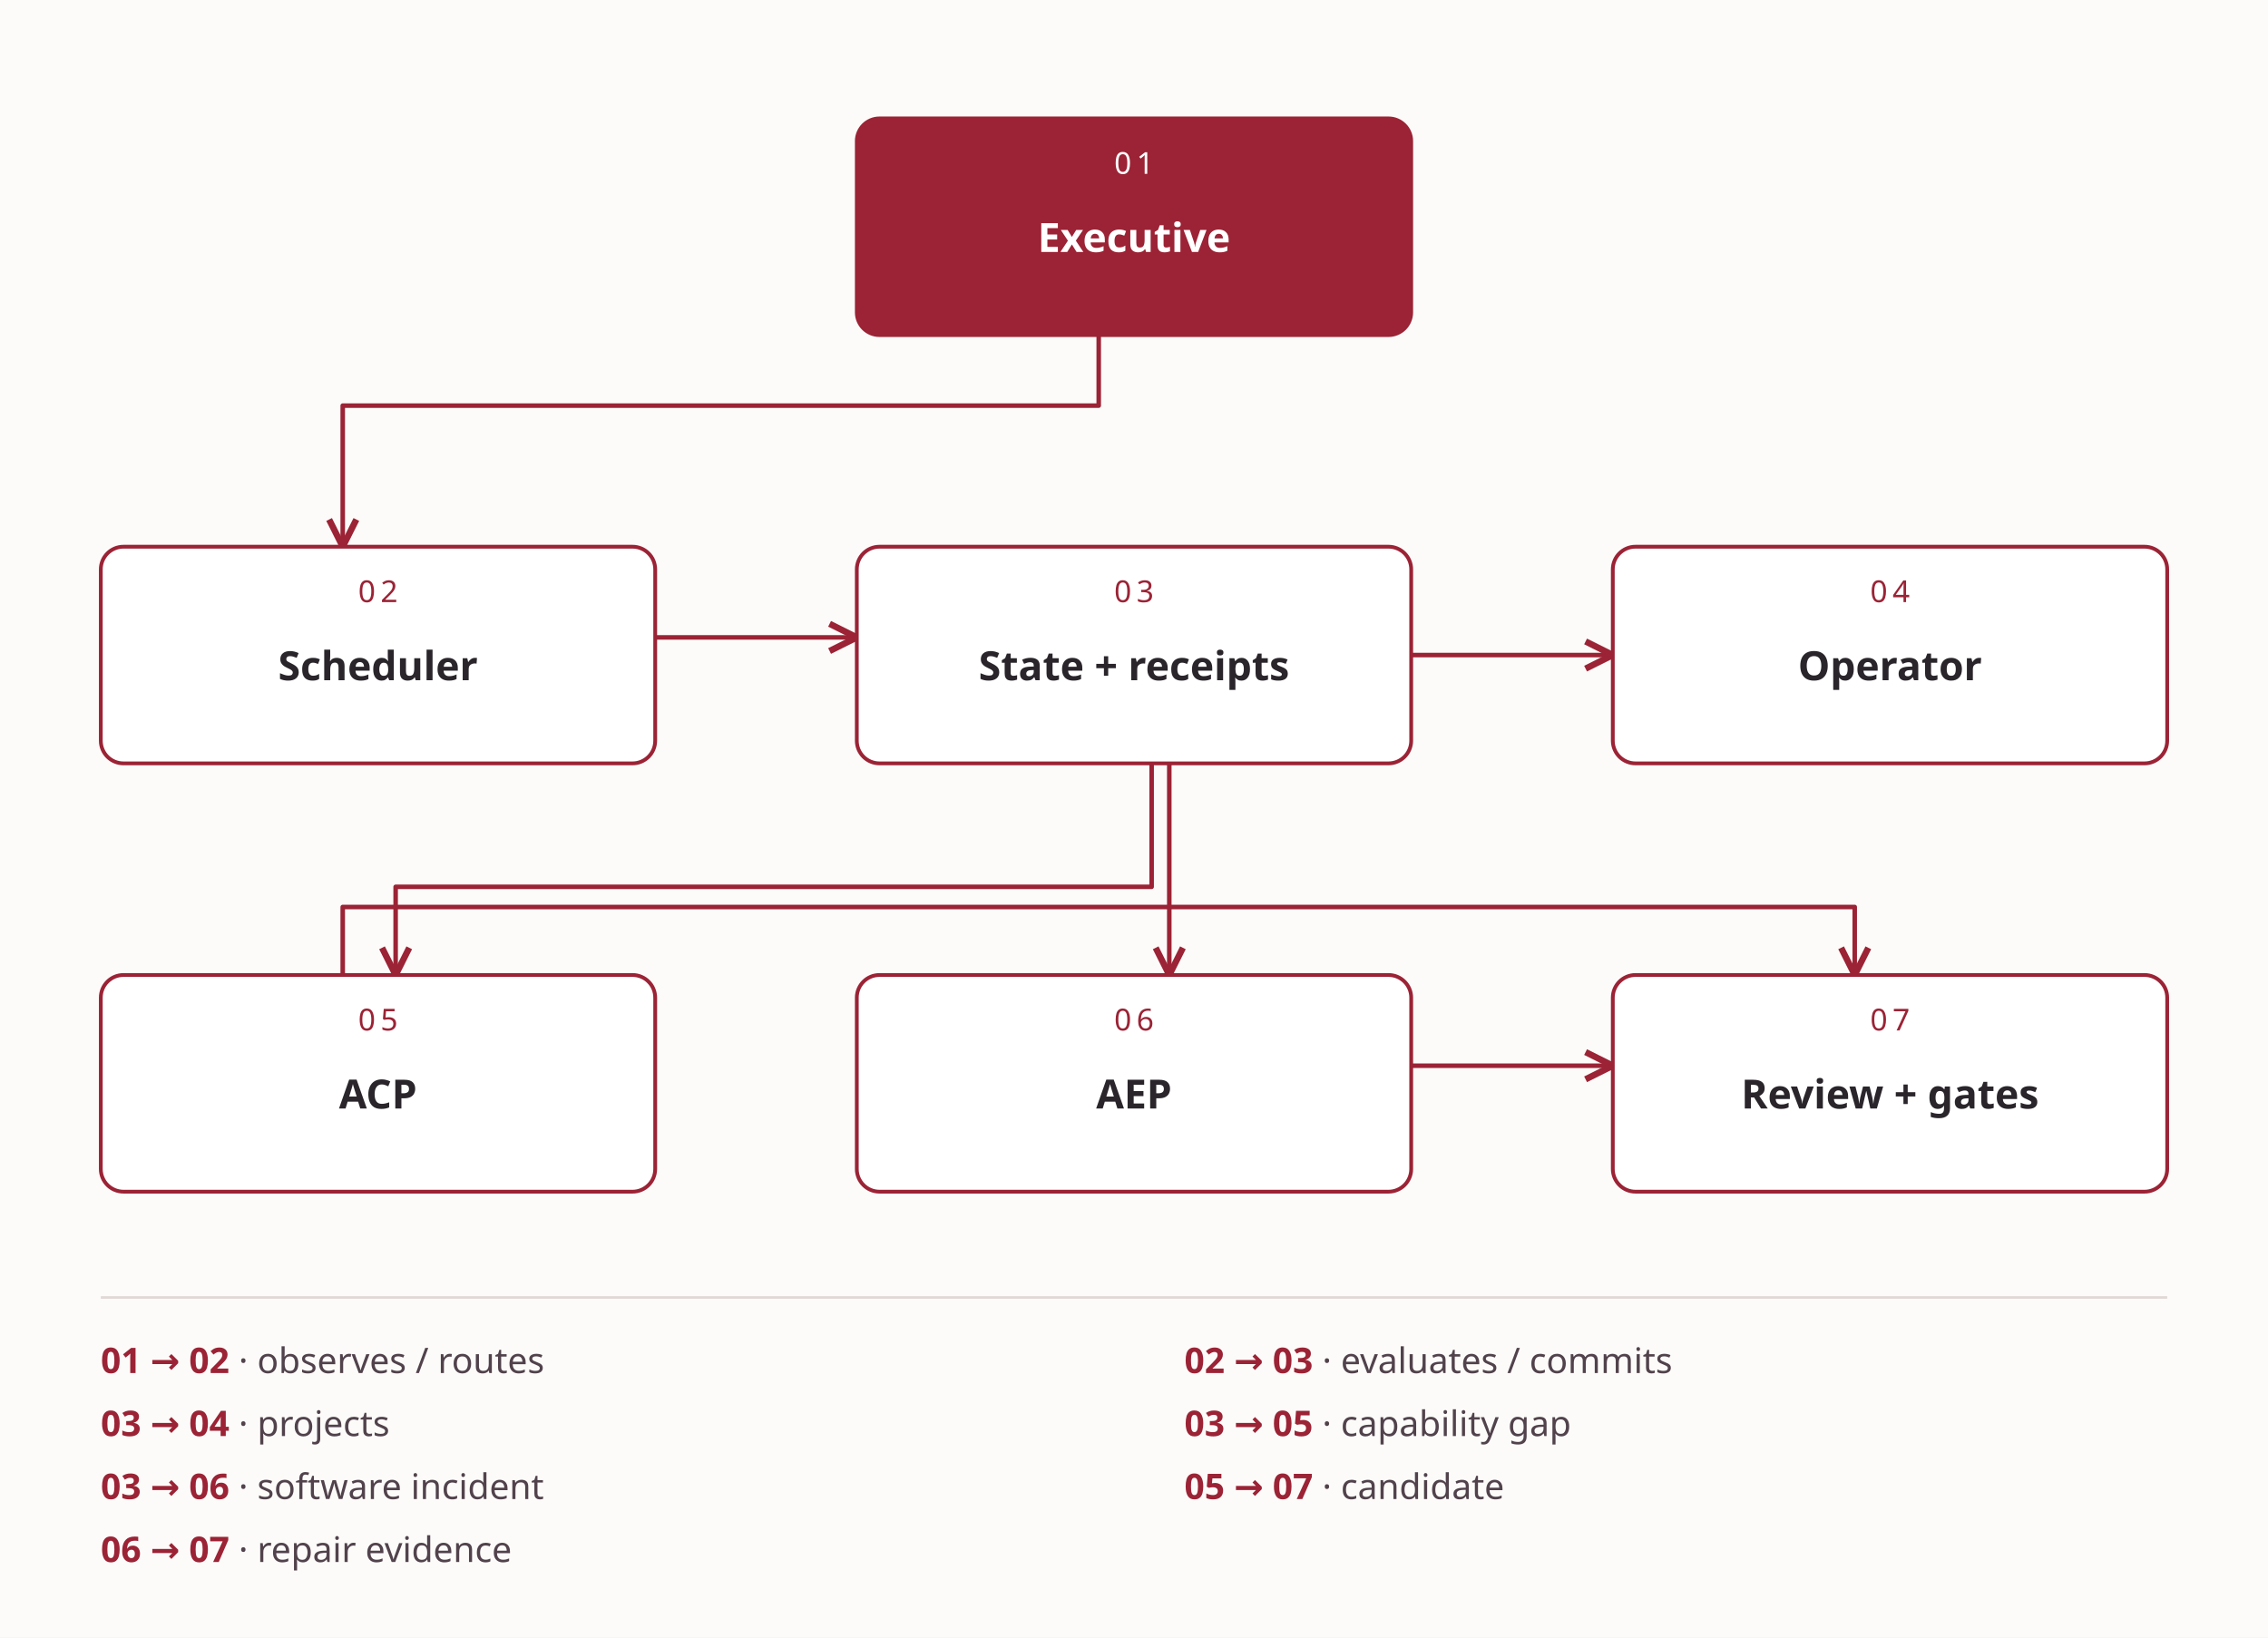
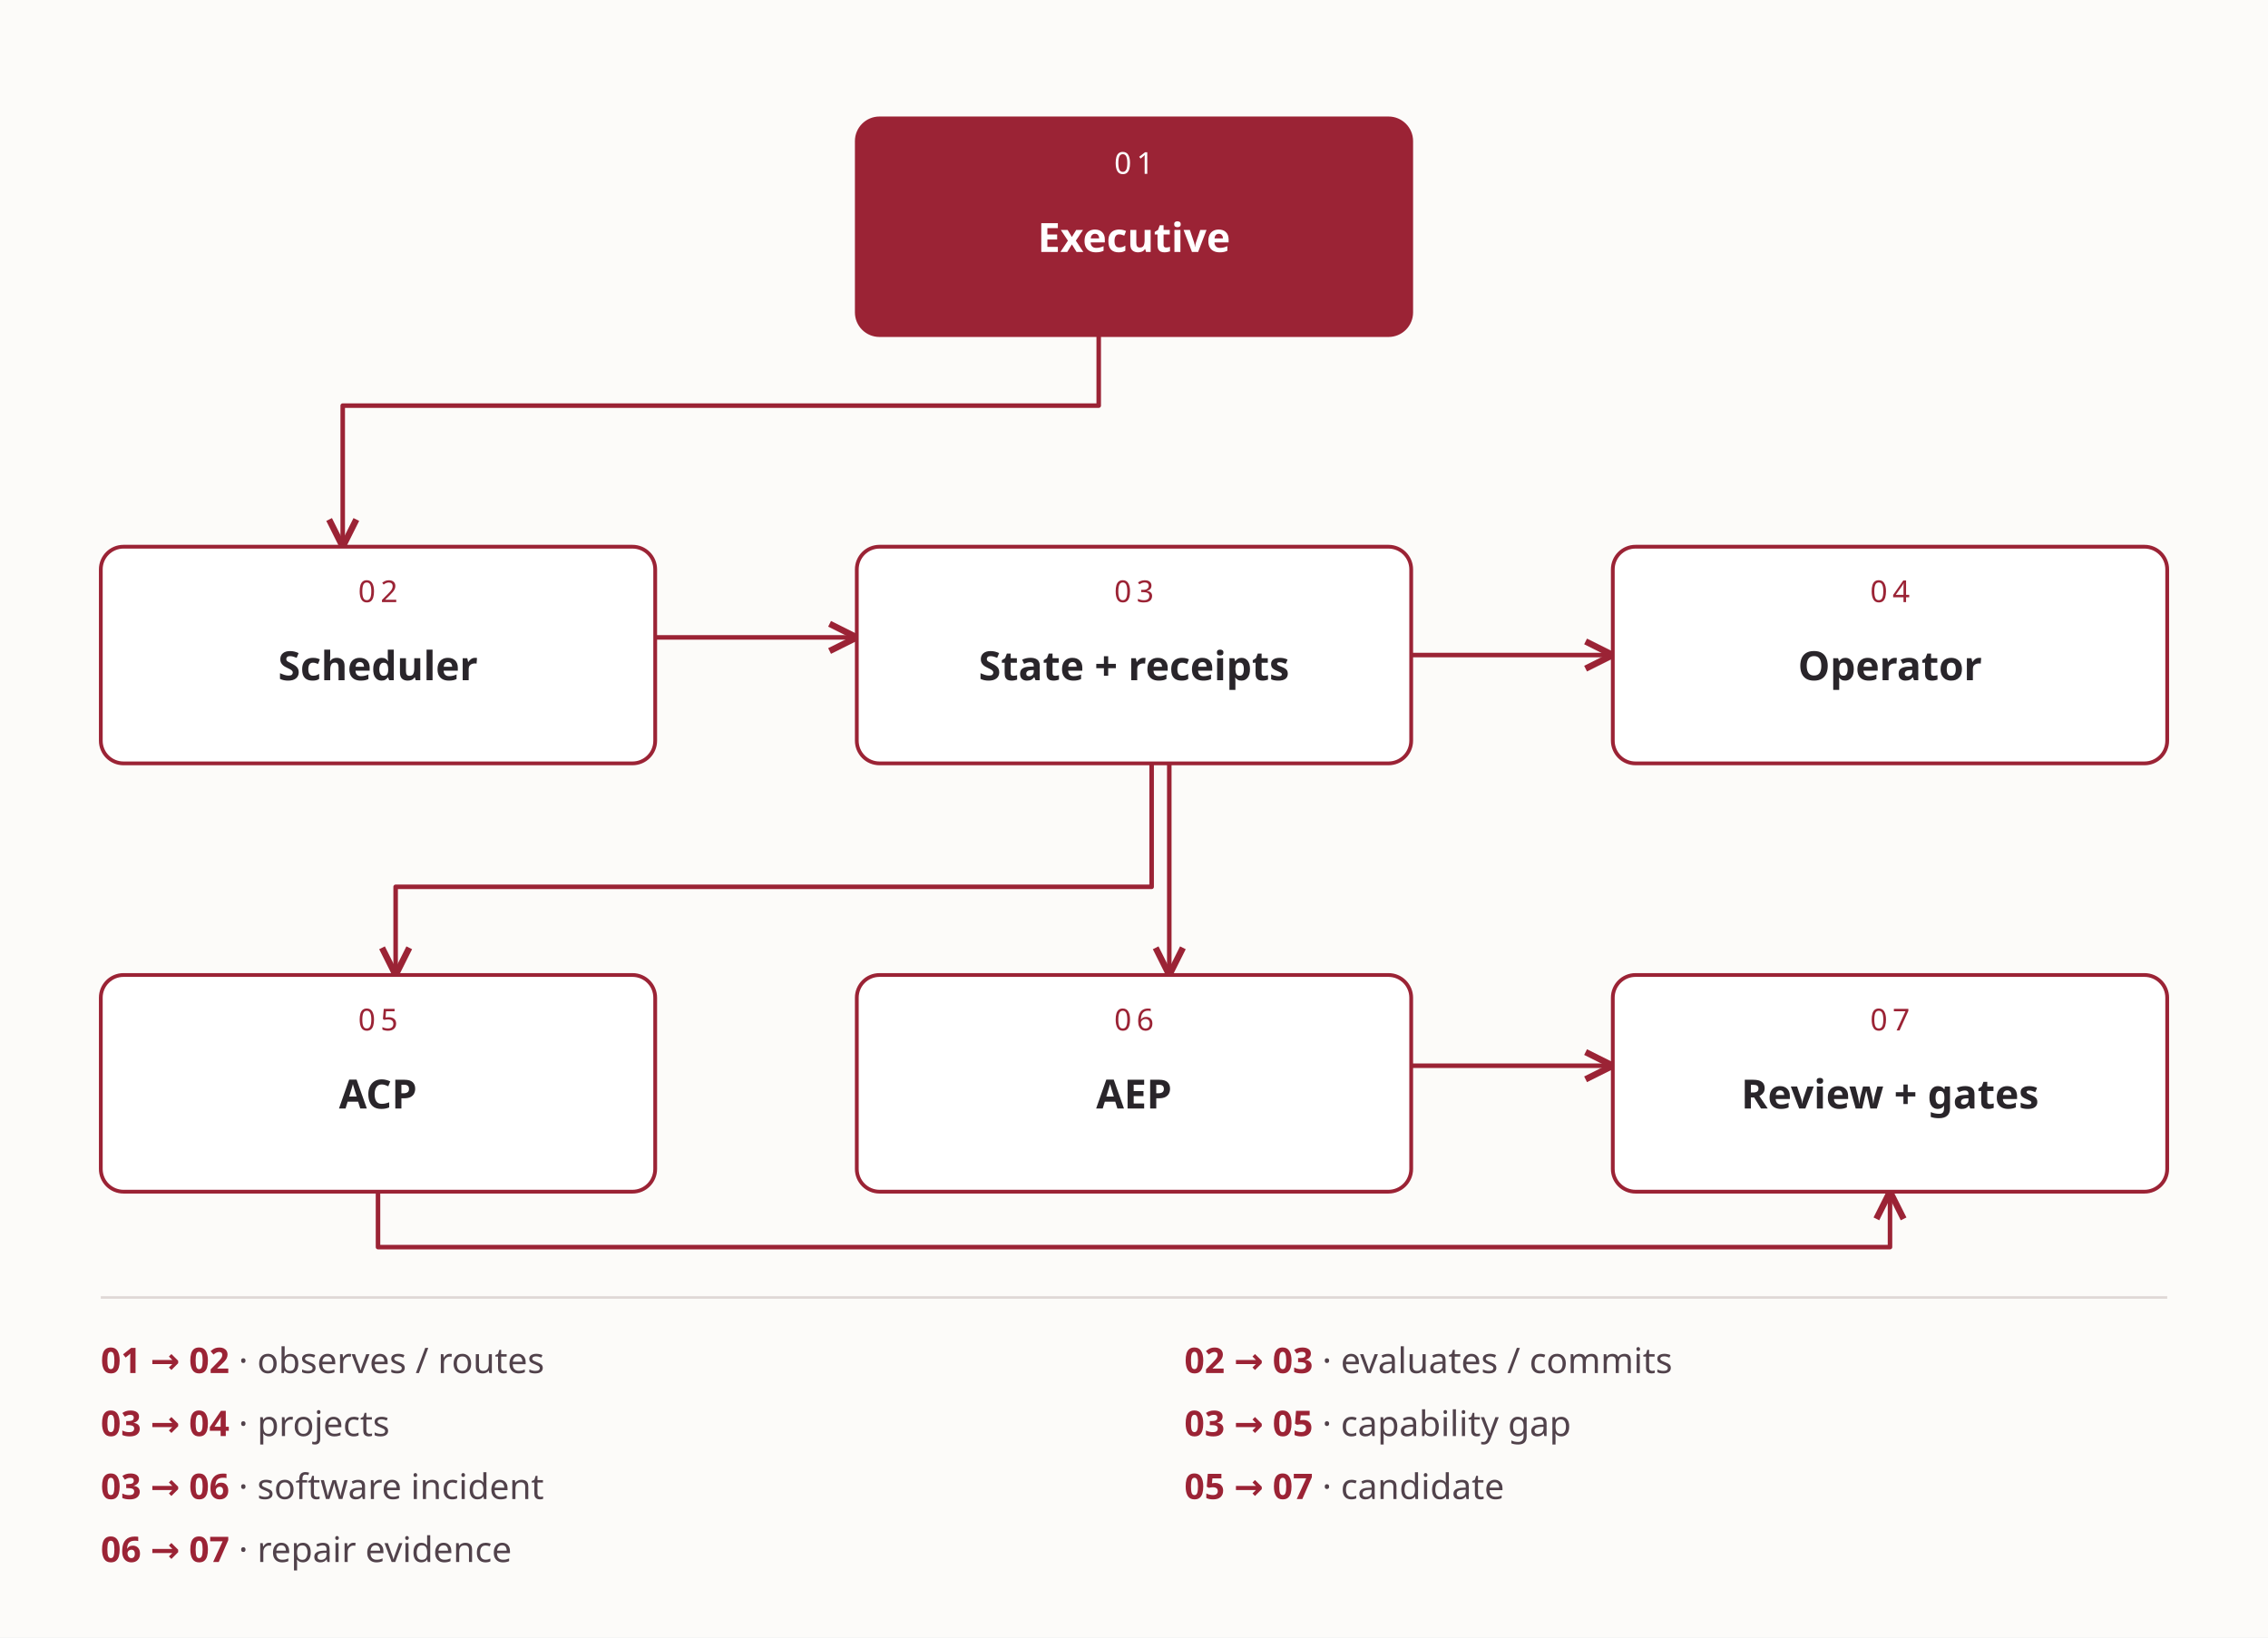
<svg xmlns="http://www.w3.org/2000/svg" viewBox="0 0 900 650" role="img" aria-labelledby="title-topology">
  <defs>
    <marker id="arrow-topology" markerWidth="8" markerHeight="8" refX="7" refY="4" orient="auto">
      <path d="M1 1L7 4L1 7" fill="none" stroke="#9b2335" stroke-width="1.4" />
    </marker>
  </defs>
  <rect width="900" height="650" fill="#fcfbf9" />
  <path class="connector" d="M436 133 L436 161 L136 161 L136 217" fill="none" stroke="#9b2335" stroke-width="1.8" stroke-linejoin="round" marker-end="url(#arrow-topology)" />
  <path class="connector" d="M260 253 L340 253" fill="none" stroke="#9b2335" stroke-width="1.8" stroke-linejoin="round" marker-end="url(#arrow-topology)" />
  <path class="connector" d="M560 260 L640 260" fill="none" stroke="#9b2335" stroke-width="1.8" stroke-linejoin="round" marker-end="url(#arrow-topology)" />
  <path class="connector" d="M457 303 L457 352 L157 352 L157 387" fill="none" stroke="#9b2335" stroke-width="1.8" stroke-linejoin="round" marker-end="url(#arrow-topology)" />
  <path class="connector" d="M464 303 L464 387" fill="none" stroke="#9b2335" stroke-width="1.8" stroke-linejoin="round" marker-end="url(#arrow-topology)" />
-   <path class="connector" d="M136 387 L136 360 L736 360 L736 387" fill="none" stroke="#9b2335" stroke-width="1.8" stroke-linejoin="round" marker-end="url(#arrow-topology)" />
+   <path class="connector" d="M150 473 L150 495 L750 495 L750 473" fill="none" stroke="#9b2335" stroke-width="1.8" stroke-linejoin="round" marker-end="url(#arrow-topology)" />
  <path class="connector" d="M560 423 L640 423" fill="none" stroke="#9b2335" stroke-width="1.8" stroke-linejoin="round" marker-end="url(#arrow-topology)" />
  <g class="node">
    <rect x="340" y="47" width="220" height="86" rx="9" fill="#9b2335" stroke="#9b2335" stroke-width="1.5" />
    <text x="450" y="69" text-anchor="middle" font-size="12" letter-spacing="2" font-family="sans-serif" fill="#fff">01</text>
    <text x="450" y="100" text-anchor="middle" font-size="16" font-weight="600" font-family="sans-serif" fill="#fff">
      <tspan x="450" dy="0">Executive</tspan>
    </text>
  </g>
  <g class="node">
    <rect x="40" y="217" width="220" height="86" rx="9" fill="#fff" stroke="#9b2335" stroke-width="1.5" />
    <text x="150" y="239" text-anchor="middle" font-size="12" letter-spacing="2" font-family="sans-serif" fill="#9b2335">02</text>
    <text x="150" y="270" text-anchor="middle" font-size="16" font-weight="600" font-family="sans-serif" fill="#29252a">
      <tspan x="150" dy="0">Scheduler</tspan>
    </text>
  </g>
  <g class="node">
    <rect x="340" y="217" width="220" height="86" rx="9" fill="#fff" stroke="#9b2335" stroke-width="1.5" />
    <text x="450" y="239" text-anchor="middle" font-size="12" letter-spacing="2" font-family="sans-serif" fill="#9b2335">03</text>
    <text x="450" y="270" text-anchor="middle" font-size="16" font-weight="600" font-family="sans-serif" fill="#29252a">
      <tspan x="450" dy="0">State + receipts</tspan>
    </text>
  </g>
  <g class="node">
    <rect x="640" y="217" width="220" height="86" rx="9" fill="#fff" stroke="#9b2335" stroke-width="1.5" />
    <text x="750" y="239" text-anchor="middle" font-size="12" letter-spacing="2" font-family="sans-serif" fill="#9b2335">04</text>
    <text x="750" y="270" text-anchor="middle" font-size="16" font-weight="600" font-family="sans-serif" fill="#29252a">
      <tspan x="750" dy="0">Operator</tspan>
    </text>
  </g>
  <g class="node">
    <rect x="40" y="387" width="220" height="86" rx="9" fill="#fff" stroke="#9b2335" stroke-width="1.5" />
    <text x="150" y="409" text-anchor="middle" font-size="12" letter-spacing="2" font-family="sans-serif" fill="#9b2335">05</text>
    <text x="150" y="440" text-anchor="middle" font-size="16" font-weight="600" font-family="sans-serif" fill="#29252a">
      <tspan x="150" dy="0">ACP</tspan>
    </text>
  </g>
  <g class="node">
    <rect x="340" y="387" width="220" height="86" rx="9" fill="#fff" stroke="#9b2335" stroke-width="1.5" />
    <text x="450" y="409" text-anchor="middle" font-size="12" letter-spacing="2" font-family="sans-serif" fill="#9b2335">06</text>
    <text x="450" y="440" text-anchor="middle" font-size="16" font-weight="600" font-family="sans-serif" fill="#29252a">
      <tspan x="450" dy="0">AEP</tspan>
    </text>
  </g>
  <g class="node">
    <rect x="640" y="387" width="220" height="86" rx="9" fill="#fff" stroke="#9b2335" stroke-width="1.5" />
    <text x="750" y="409" text-anchor="middle" font-size="12" letter-spacing="2" font-family="sans-serif" fill="#9b2335">07</text>
    <text x="750" y="440" text-anchor="middle" font-size="16" font-weight="600" font-family="sans-serif" fill="#29252a">
      <tspan x="750" dy="0">Review + gates</tspan>
    </text>
  </g>
  <path d="M40 515H860" stroke="#dfd8d6" />
  <text x="40" y="545" font-size="14" font-family="sans-serif" fill="#51424b">
    <tspan font-weight="700" fill="#9b2335">01 → 02</tspan> · observes / routes</text>
  <text x="470" y="545" font-size="14" font-family="sans-serif" fill="#51424b">
    <tspan font-weight="700" fill="#9b2335">02 → 03</tspan> · evaluates / commits</text>
  <text x="40" y="570" font-size="14" font-family="sans-serif" fill="#51424b">
    <tspan font-weight="700" fill="#9b2335">03 → 04</tspan> · projects</text>
  <text x="470" y="570" font-size="14" font-family="sans-serif" fill="#51424b">
    <tspan font-weight="700" fill="#9b2335">03 → 05</tspan> · capability gap</text>
  <text x="40" y="595" font-size="14" font-family="sans-serif" fill="#51424b">
    <tspan font-weight="700" fill="#9b2335">03 → 06</tspan> · software incident</text>
  <text x="470" y="595" font-size="14" font-family="sans-serif" fill="#51424b">
    <tspan font-weight="700" fill="#9b2335">05 → 07</tspan> · candidate</text>
  <text x="40" y="620" font-size="14" font-family="sans-serif" fill="#51424b">
    <tspan font-weight="700" fill="#9b2335">06 → 07</tspan> · repair evidence</text>
</svg>
